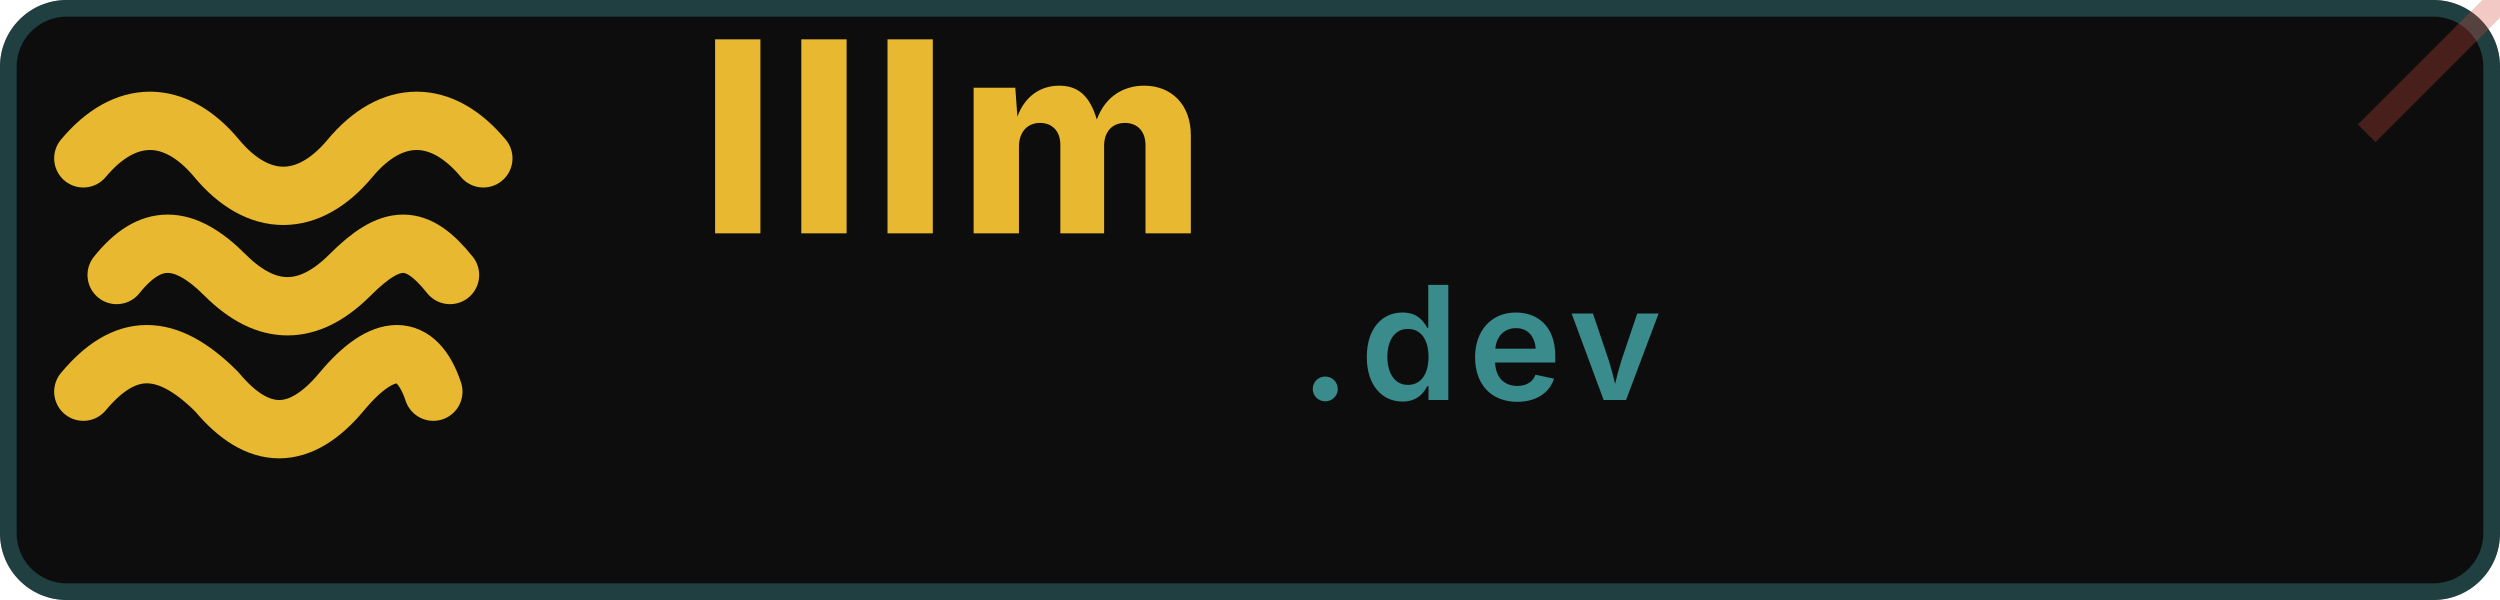
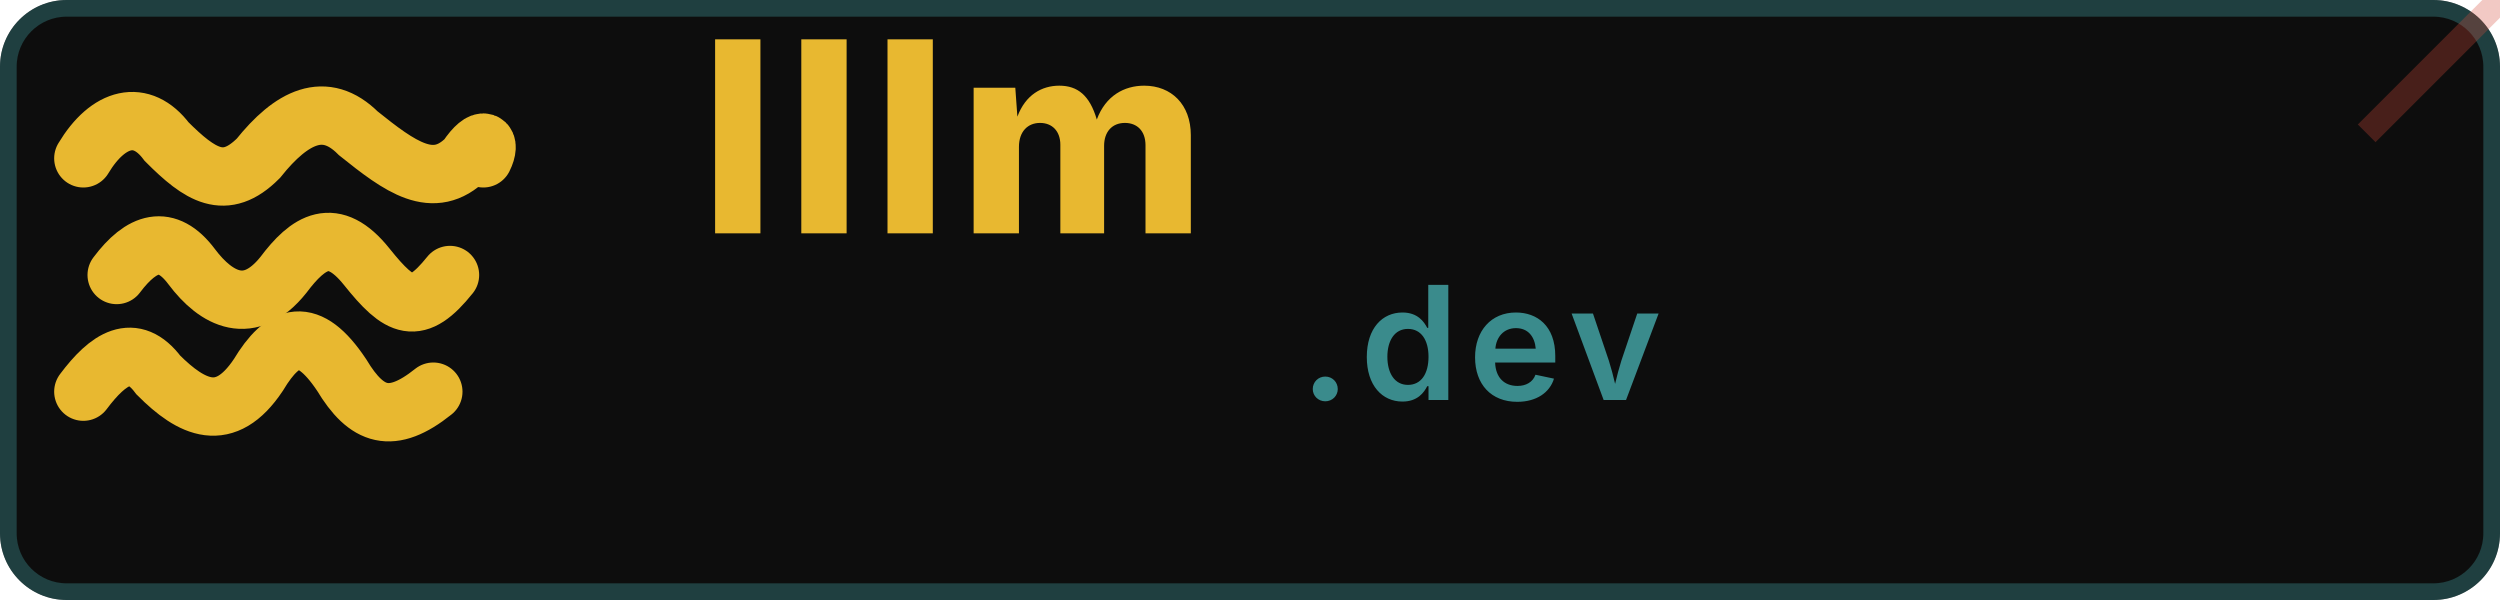
<svg xmlns="http://www.w3.org/2000/svg" viewBox="0 0 150 36" fill="none">
  <rect width="150" height="36" rx="4" fill="#0D0D0D" />
  <rect x="0.5" y="0.5" width="149" height="35" rx="3.5" stroke="#3A8B8C" stroke-width="1" stroke-opacity="0.4" fill="none" />
-   <path d="M 5,9.5 C 7.5,6.5 10.5,6.5 13,9.5 C 15.5,12.5 18.5,12.5 21,9.5 C 23.5,6.5 26.5,6.5 29,9.5" stroke="#E8B830" stroke-width="3.5" stroke-linecap="round" />
-   <path d="M 7,16.5 C 9,14 11,14 13.5,16.5 C 16,19 18.5,19 21,16.5 C 23.5,14 25,14 27,16.5" stroke="#E8B830" stroke-width="3.5" stroke-linecap="round" />
-   <path d="M 5,23.5 C 7.5,20.5 10,20.5 13,23.5 C 15.5,26.5 18,26.5 20.5,23.5 C 23,20.5 25,20.5 26,23.5" stroke="#E8B830" stroke-width="3.5" stroke-linecap="round" />
+   <path d="M 5,9.5 C 6.5,7 8.5,6.5 10,8.5 C 12,10.5 13.5,11.5 15.5,9.5 C 17.5,7 19.5,6 21.5,8 C 24,10 26,11.5 28,9.5 C 29,8 29.5,8.5 29,9.5" stroke="#E8B830" stroke-width="3.5" stroke-linecap="round" />
+   <path d="M 7,16.5 C 8.5,14.5 10,14 11.5,16 C 13,18 15,19 17,16.5 C 18.5,14.5 20,13.5 22,16 C 24,18.5 25,19 27,16.5" stroke="#E8B830" stroke-width="3.5" stroke-linecap="round" />
+   <path d="M 5,23.5 C 6.5,21.5 8,20.5 9.5,22.5 C 11.5,24.5 13.5,25.5 15.5,22.5 C 17,20 18.5,19.5 20.5,22.5 C 22,25 23.5,25.5 26,23.5" stroke="#E8B830" stroke-width="3.5" stroke-linecap="round" />
  <text x="42" y="14" font-family="system-ui, -apple-system, sans-serif" font-weight="800" font-size="16" letter-spacing="0.04em" fill="#E8B830">lllm</text>
  <text x="78" y="24" font-family="system-ui, -apple-system, sans-serif" font-weight="600" font-size="9.5" letter-spacing="0.06em" fill="#3A8B8C">.dev</text>
  <line x1="150" y1="0" x2="142" y2="8" stroke="#D44B3A" stroke-width="1.5" opacity="0.3" />
</svg>
